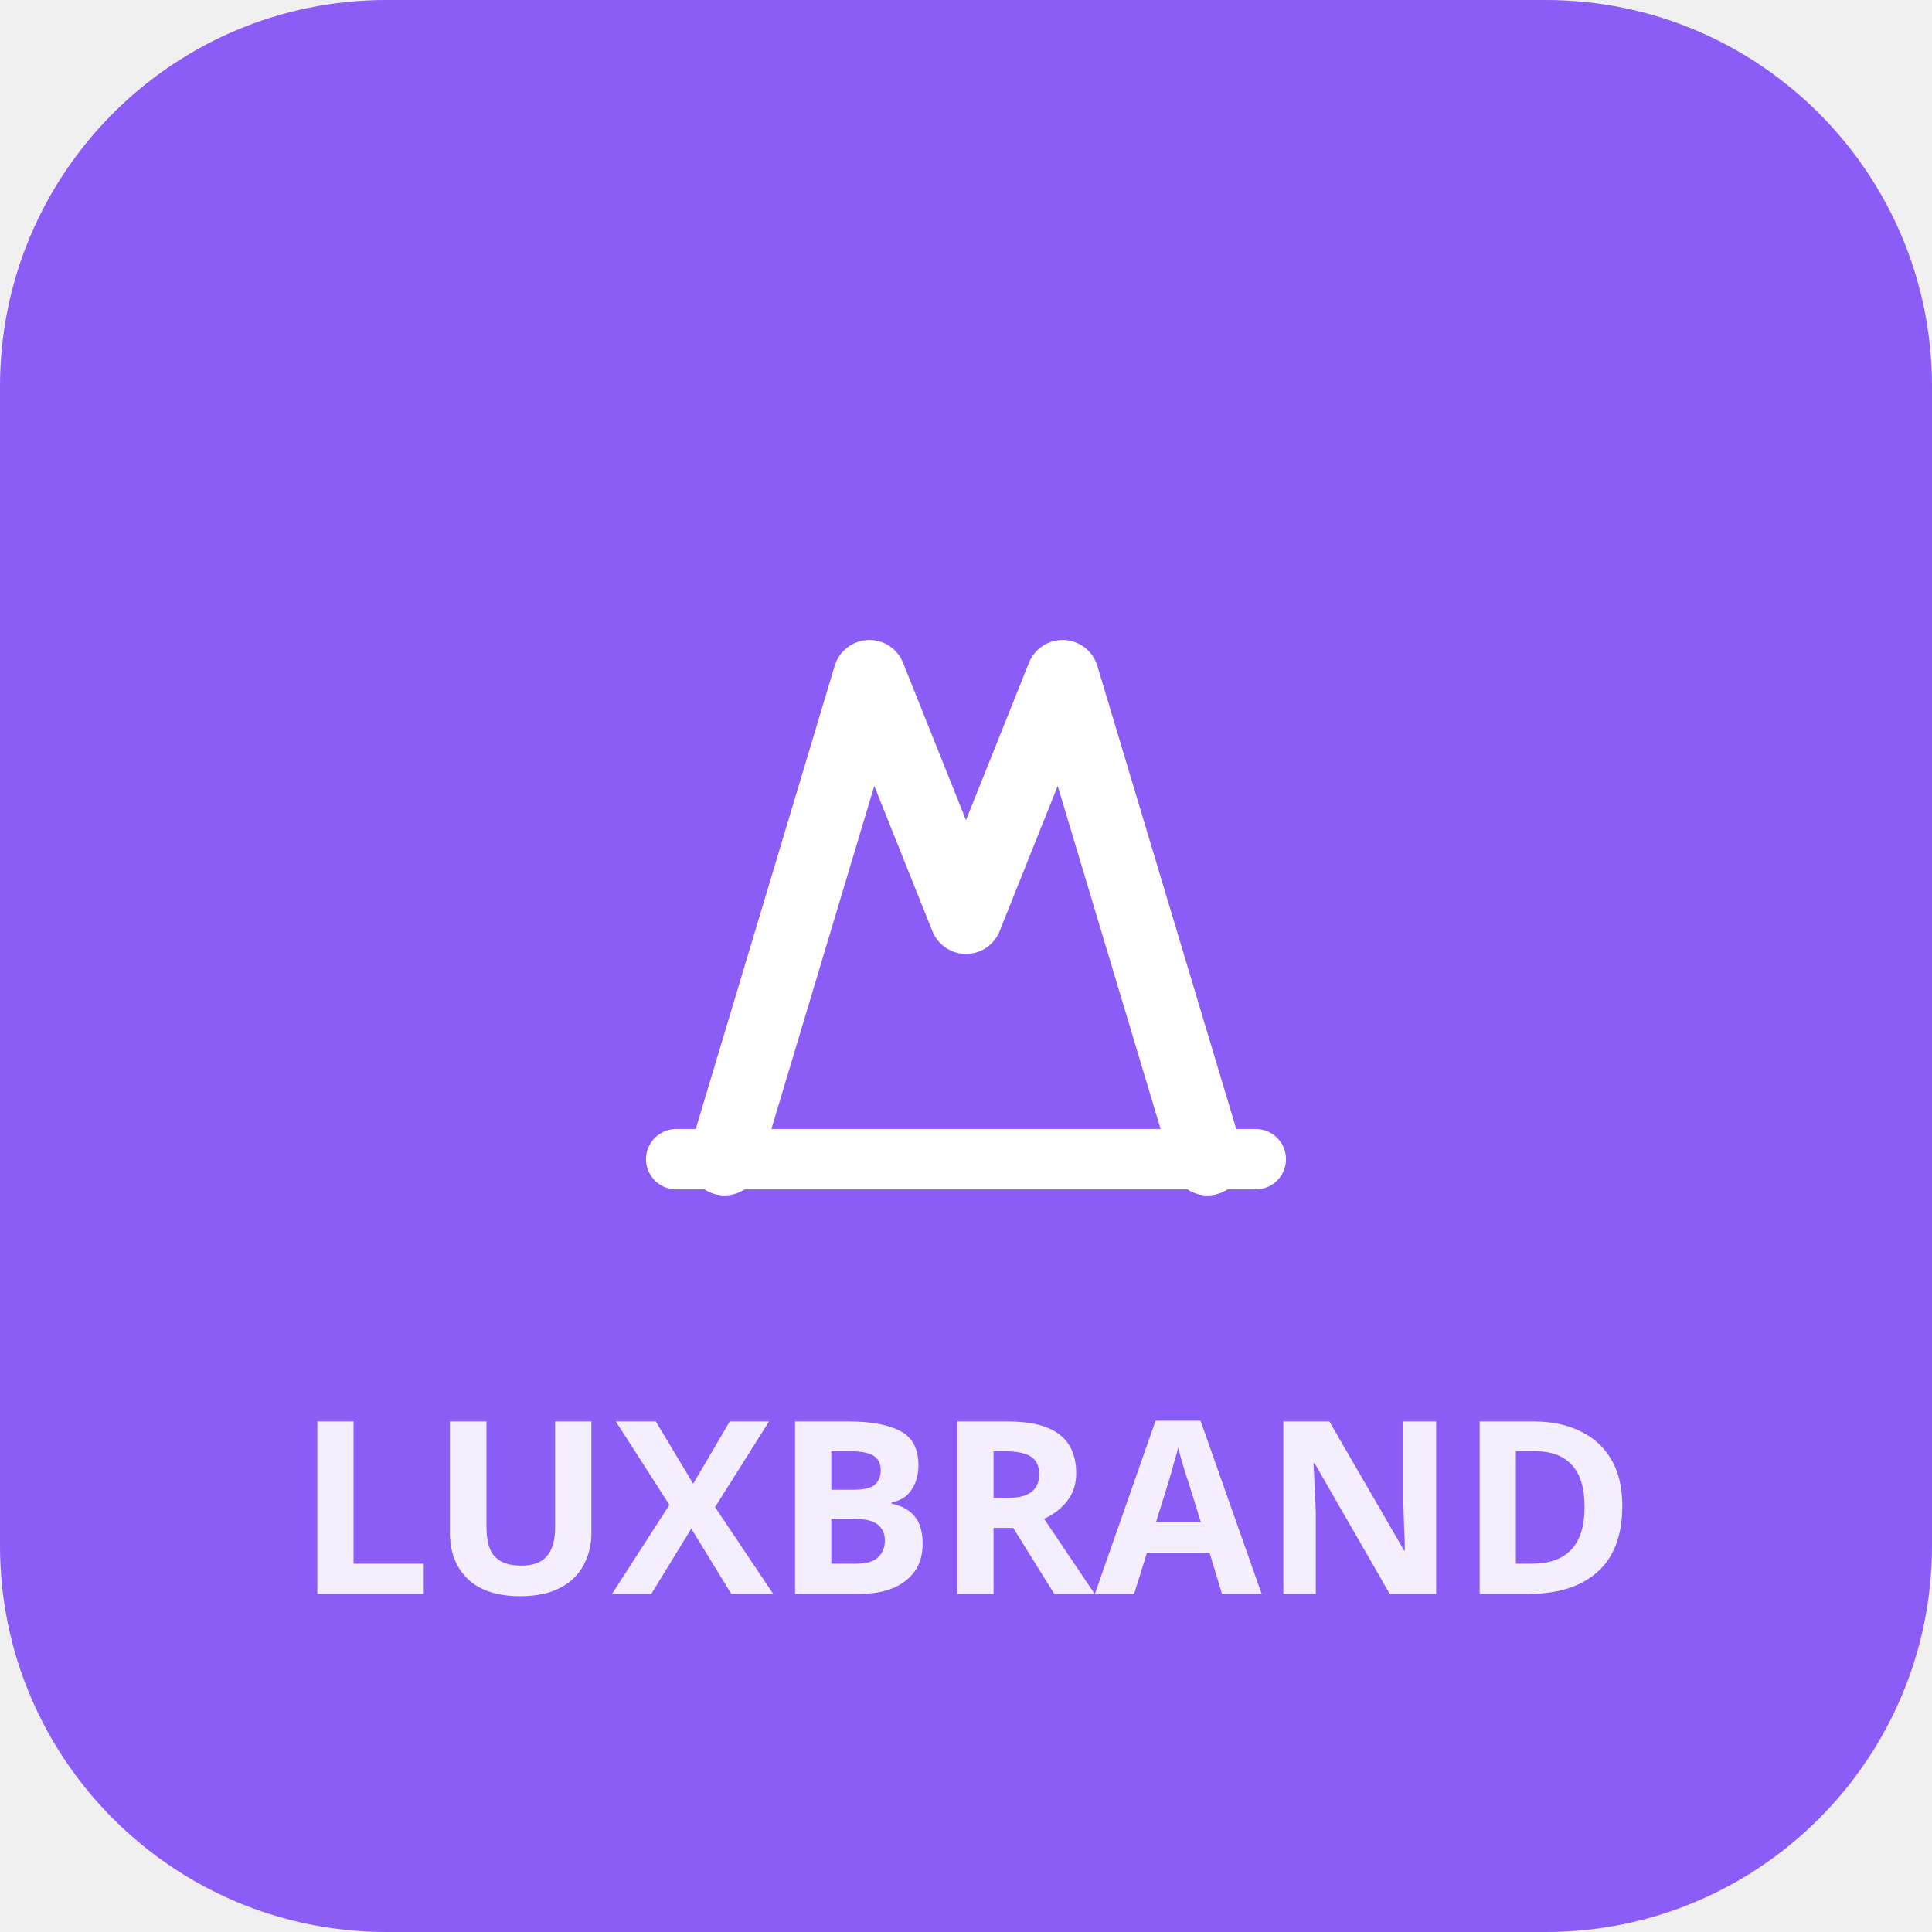
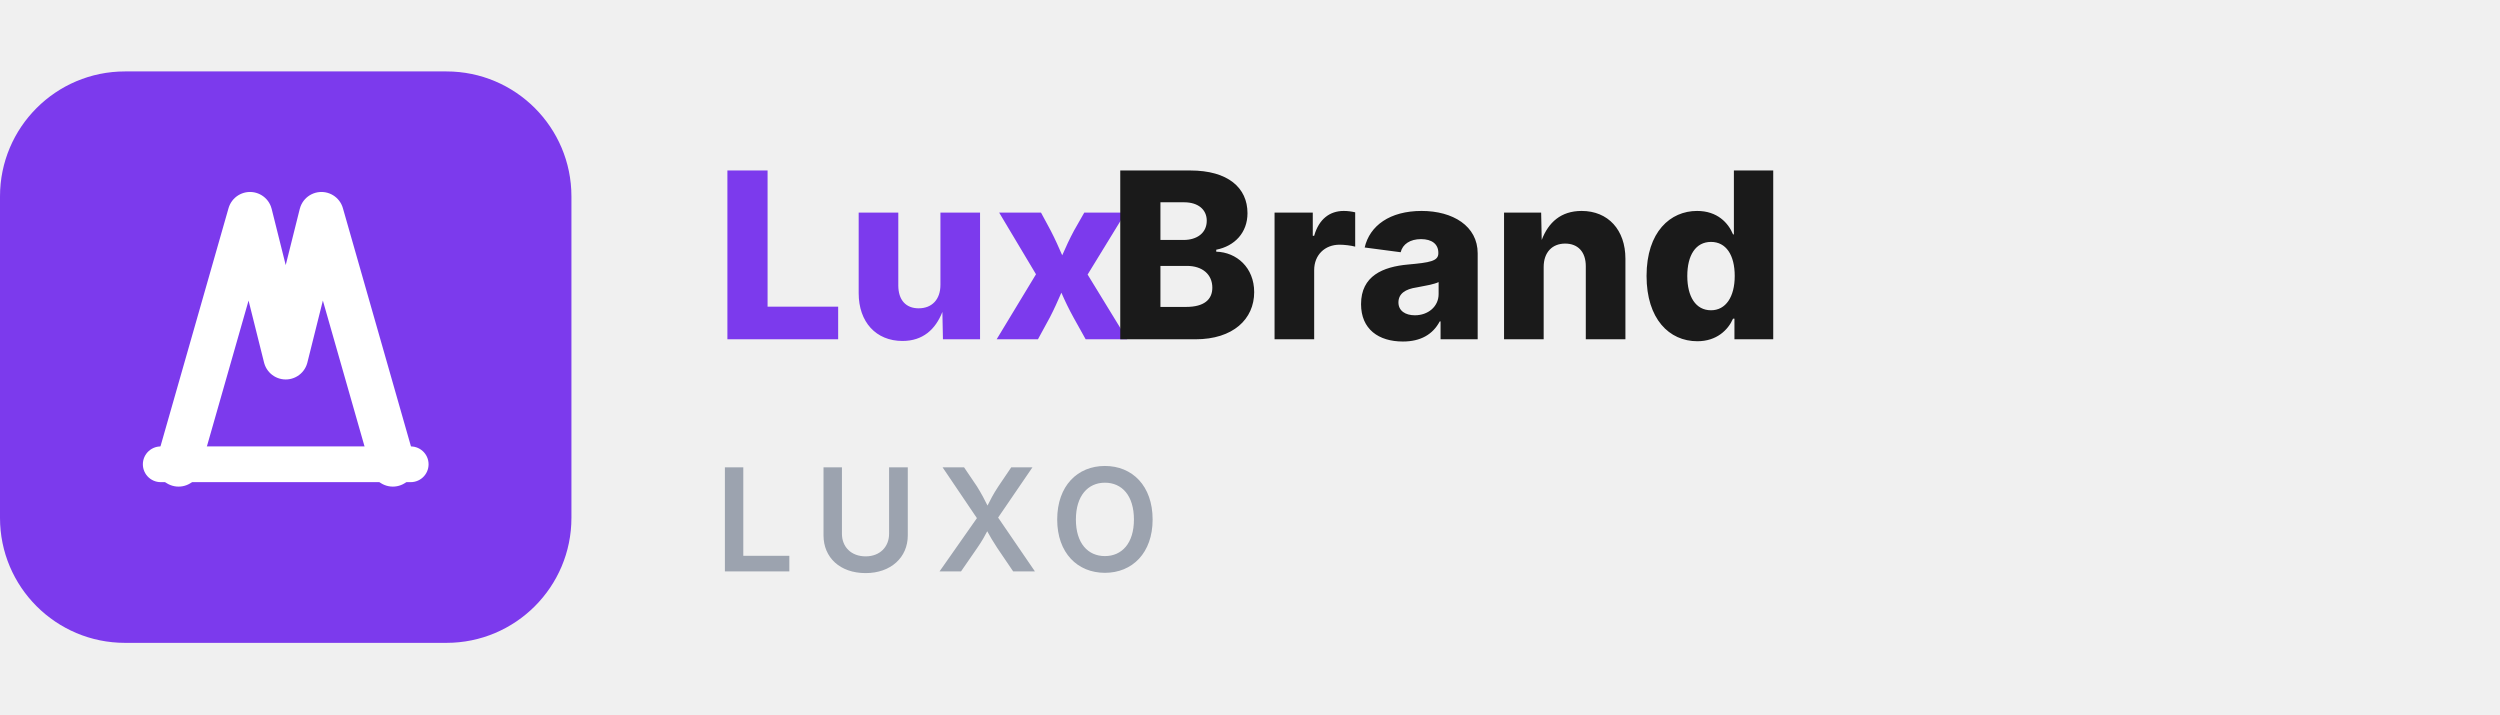
- <svg xmlns="http://www.w3.org/2000/svg" width="80" height="80" viewBox="0 0 80 80" fill="none">
-   <rect width="80" height="80" rx="16" fill="#8B5CF6" />
-   <path d="M30 48 L36 28 L40 38 L44 28 L50 48" stroke="white" stroke-width="3" stroke-linecap="round" stroke-linejoin="round" fill="none" />
-   <path d="M28 48 L52 48" stroke="white" stroke-width="2.5" stroke-linecap="round" />
-   <text x="40" y="66" text-anchor="middle" font-family="system-ui" font-size="10" font-weight="700" fill="white" opacity="0.9">LUXBRAND</text>
+ <svg xmlns="http://www.w3.org/2000/svg" width="140" height="40" viewBox="0 0 140 40" fill="none">
+   <rect x="0" y="4" width="32" height="32" rx="7" fill="#7C3AED" />
+   <path d="M10 26 L14 12 L16 20 L18 12 L22 26" stroke="white" stroke-width="2.5" stroke-linecap="round" stroke-linejoin="round" fill="none" />
+   <path d="M9 26 L23 26" stroke="white" stroke-width="2" stroke-linecap="round" />
+   <text x="40" y="19" font-family="system-ui, -apple-system, sans-serif" font-size="13" font-weight="800" fill="#7C3AED">Lux</text>
+   <text x="62" y="19" font-family="system-ui, -apple-system, sans-serif" font-size="13" font-weight="800" fill="#1A1A1A">Brand</text>
+   <text x="40" y="32" font-family="system-ui, -apple-system, sans-serif" font-size="8" font-weight="600" fill="#9CA3AF" letter-spacing="1">LUXO</text>
</svg>
